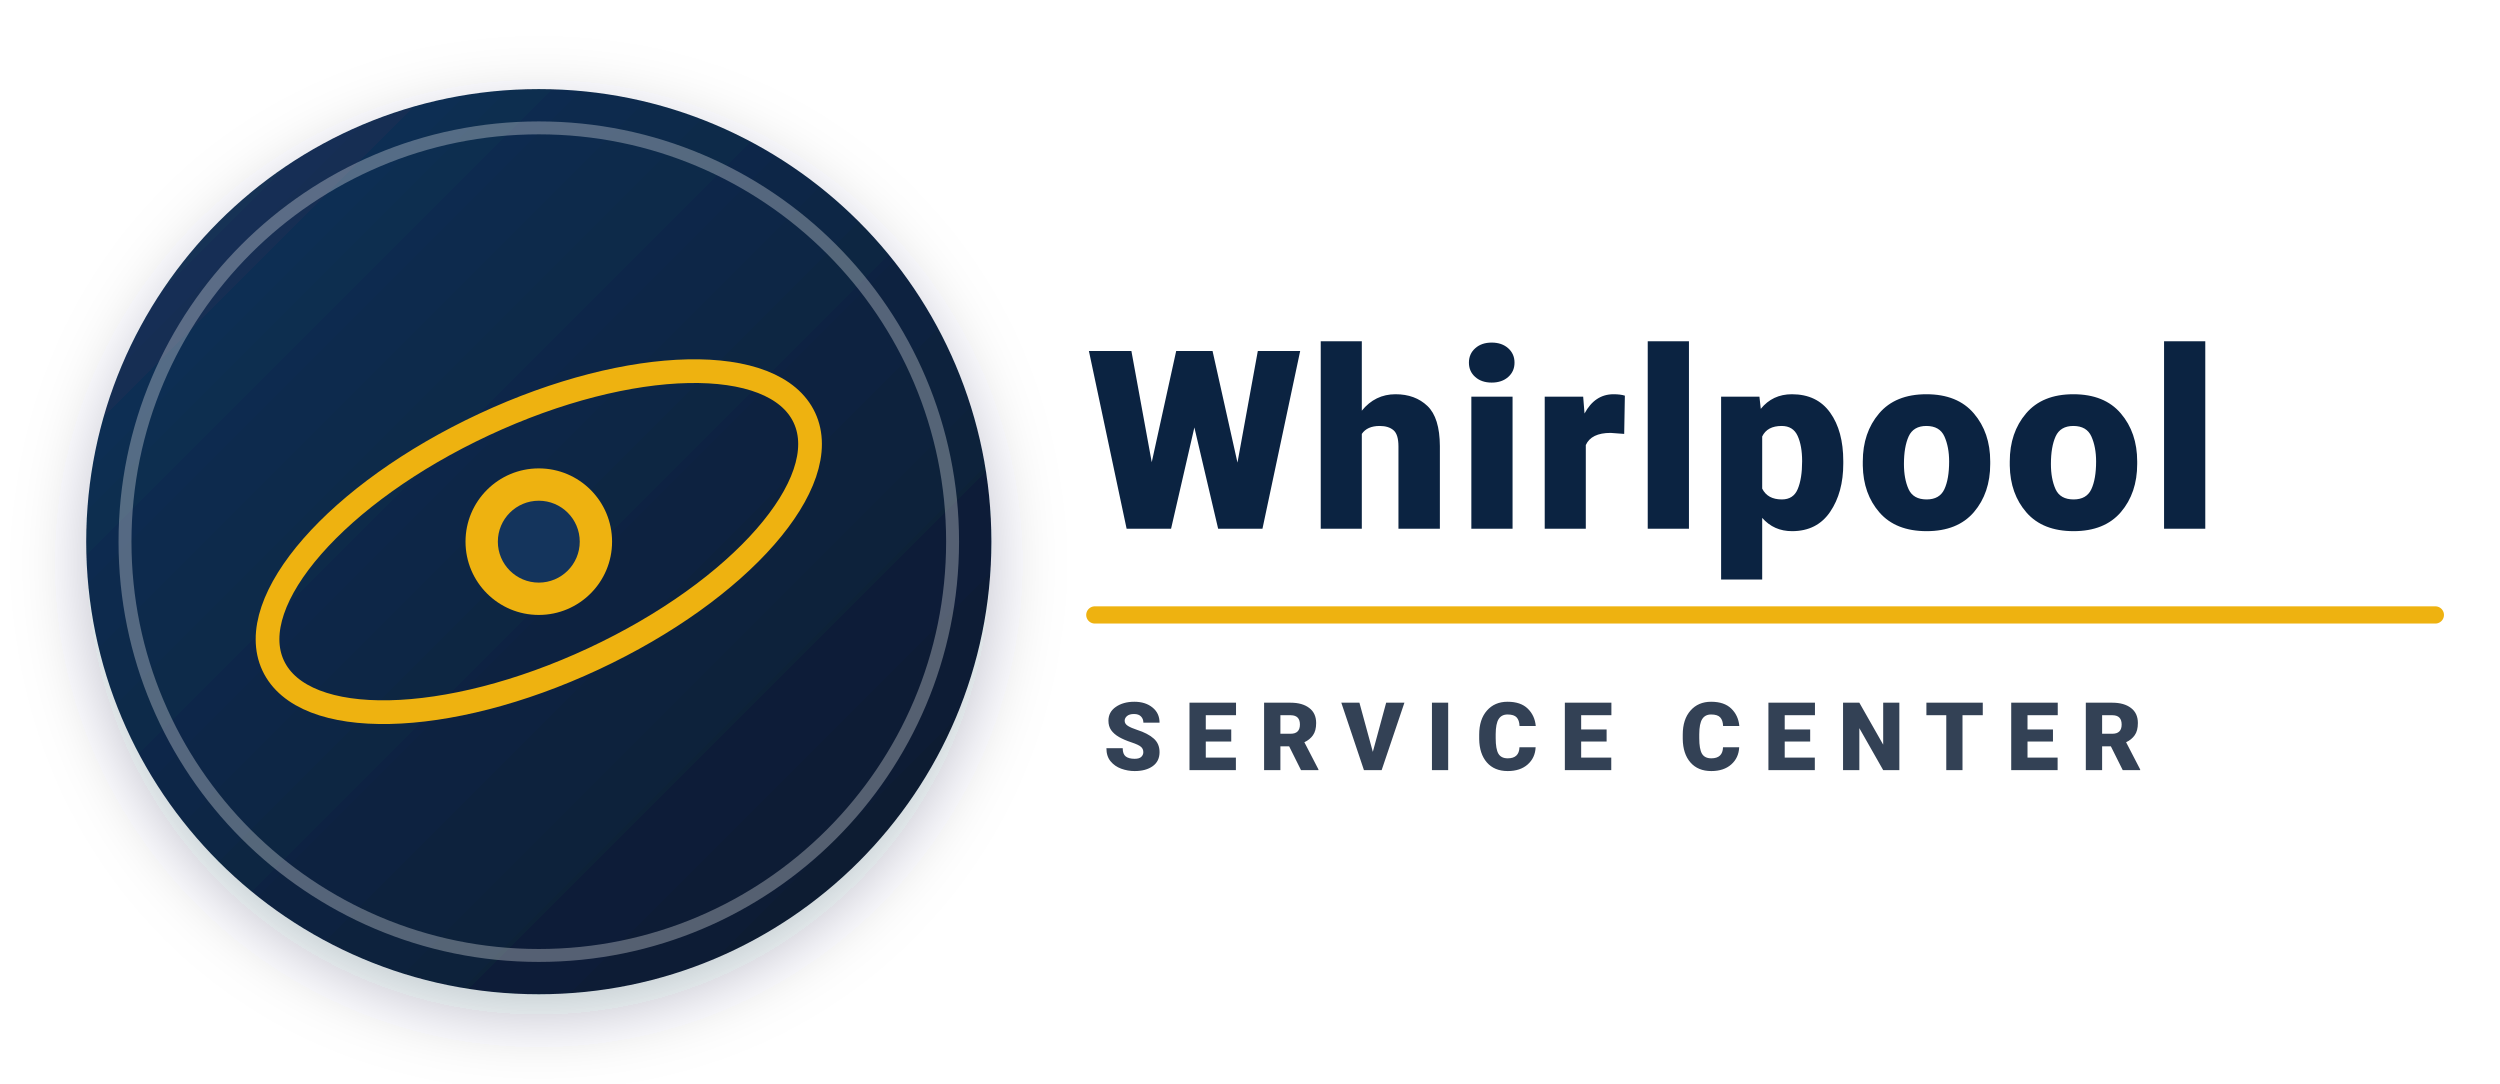
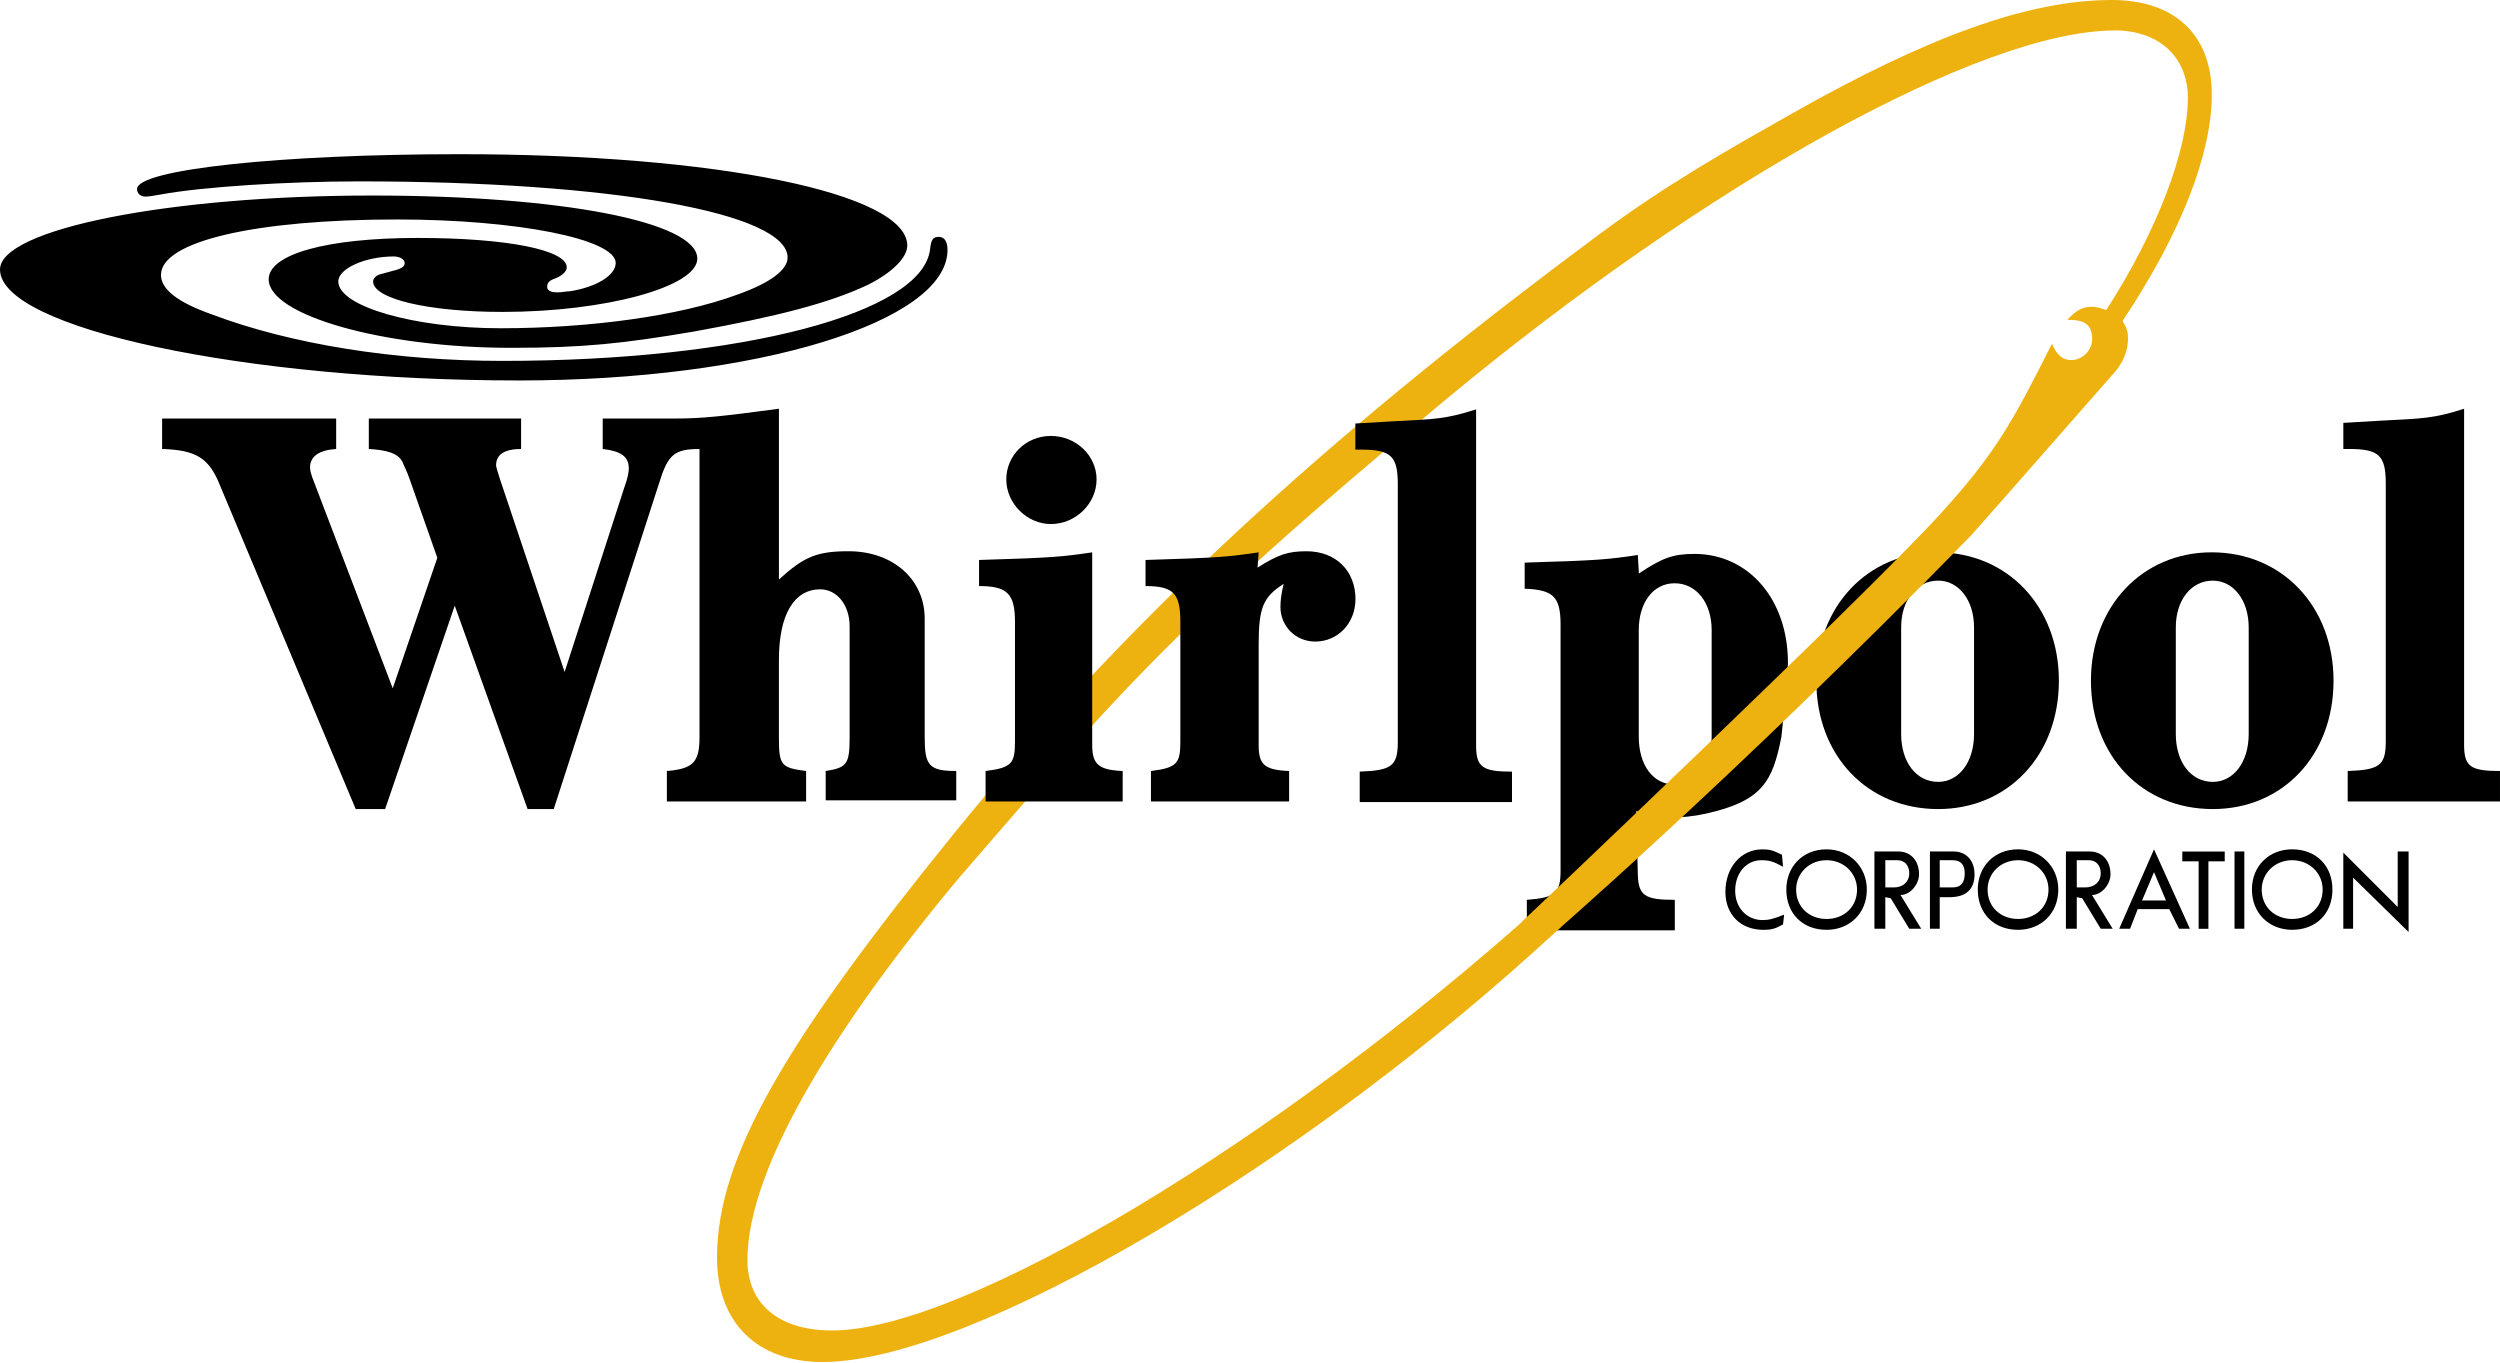
- <svg xmlns="http://www.w3.org/2000/svg" width="600" height="260" viewBox="0 15 580 240">
-   <defs>
-     <linearGradient id="whirlGrad" x1="0%" y1="0%" x2="100%" y2="100%">
-       <stop offset="0%" stop-color="#14345C" />
-       <stop offset="100%" stop-color="#07172B" />
-     </linearGradient>
-     <filter id="whirlShadow" x="-20%" y="-20%" width="140%" height="140%">
-       <feDropShadow dx="0" dy="5" stdDeviation="8" flood-color="#0B2341" flood-opacity="0.25" />
-     </filter>
-   </defs>
-   <circle cx="125" cy="135" r="105" fill="url(#whirlGrad)" filter="url(#whirlShadow)" />
-   <circle cx="125" cy="135" r="96" fill="none" stroke="rgba(255,255,255,0.3)" stroke-width="3" />
-   <ellipse cx="125" cy="135" rx="68" ry="30" fill="none" stroke="#EEB210" stroke-width="5.5" transform="rotate(-25 125 135)" />
-   <circle cx="125" cy="135" r="17" fill="#EEB210" />
-   <circle cx="125" cy="135" r="9.5" fill="#14345C" />
-   <text x="252" y="132" font-family="'Segoe UI', Roboto, Helvetica, Arial, sans-serif" font-weight="800" font-size="58" fill="#0B2341" letter-spacing="1.5">Whirlpool</text>
-   <line x1="254" y1="152" x2="565" y2="152" stroke="#EEB210" stroke-width="4" stroke-linecap="round" />
-   <text x="256" y="188" font-family="'Segoe UI', Roboto, Helvetica, Arial, sans-serif" font-weight="800" font-size="22" fill="#334155" letter-spacing="5">SERVICE CENTER</text>
+ <svg xmlns="http://www.w3.org/2000/svg" version="1.1" id="Layer_1" x="0px" y="0px" width="558" height="304" viewBox="0 0 558 304" enable-background="new 0 0 463.464 648" xml:space="preserve">
+   <path style="fill:#000000" id="path11" d="m 432.593,180.584 c -15.783,0 -27.193,-11.9 -27.193,-28.651 0,-16.512 11.41,-28.651 26.95,-28.651 15.783,0 27.193,12.139 27.193,28.651 0,16.75 -11.41,28.651 -26.95,28.651 m 8.013,-40.551 c 0,-6.069 -3.401,-10.438 -8.013,-10.438 -4.855,0 -8.256,4.369 -8.256,10.438 v 23.796 c 0,6.312 3.401,10.685 8.256,10.685 4.612,0 8.013,-4.373 8.013,-10.685 v -23.796 z m -42.994,24.392 c -1.944,9.957 -4.201,14.37 -16.905,17.192 -5.358,1.188 -11.308,1.188 -15.474,-0.596 0,0 0.199,7.995 0.327,13.998 0.106,4.855 1.458,5.826 8.256,5.826 v 6.803 h -33.024 v -6.803 c 6.312,-0.486 7.527,-1.458 7.527,-6.555 v -54.876 c 0,-6.312 -1.701,-7.77 -8.013,-8.013 v -5.826 c 16.755,-0.486 18.699,-0.729 25.254,-1.701 l 0.243,4.13 c 5.098,-3.401 7.527,-4.373 12.382,-4.373 12.143,0 20.881,10.2 20.881,24.282 0,1.458 -0.243,2.915 -0.243,4.616 l -1.21,11.896 z M 382.041,140.63 c 0,-6.069 -3.401,-10.443 -8.256,-10.443 -4.859,0 -8.013,4.373 -8.013,10.443 v 23.796 c 0,6.312 3.154,10.685 8.013,10.685 4.855,0 8.256,-4.373 8.256,-10.685 v -23.796 z" clip-path="none" />
+   <path style="fill:#000000" id="path13" d="m 524.005,178.888 v -6.798 c 7.041,-0.243 8.499,-1.215 8.499,-6.555 v -57.553 c 0,-6.312 -1.458,-7.77 -8.256,-7.77 h -1.215 v -5.826 l 8.256,-0.486 c 9.471,-0.486 11.896,-0.486 18.699,-2.668 v 75.028 c 0,4.855 1.453,5.826 8.009,5.826 v 6.798 h -33.991 z m -30.113,1.696 c -15.779,0 -27.193,-11.9 -27.193,-28.655 0,-16.508 11.414,-28.651 26.954,-28.651 15.783,0 27.193,12.143 27.193,28.651 0,16.759 -11.41,28.655 -26.954,28.655 m 8.017,-40.547 c 0,-6.069 -3.401,-10.438 -8.017,-10.438 -4.85,0 -8.252,4.369 -8.252,10.438 V 163.834 c 0,6.312 3.401,10.681 8.252,10.681 4.616,0 8.017,-4.369 8.017,-10.681 v -23.796 z" clip-path="none" />
+   <path style="fill:000000" id="path15" d="m 525.211,195.882 v 11.414 h -2.182 v -16.998 l 12.139,12.139 v -12.386 h 2.43 v 17.97 l -12.386,-12.139 z m -13.597,11.653 c -5.098,0 -8.985,-3.64 -8.985,-8.985 0,-5.341 3.887,-8.98 8.985,-8.98 5.341,0 8.985,3.64 8.985,8.98 0,5.345 -3.644,8.985 -8.985,8.985 m -12.868,-17.484 h 2.187 v 17.245 h -2.187 v -17.245 z m -5.826,2.191 v 15.059 h -2.187 v -15.059 h -3.644 v -2.187 h 9.471 v 2.187 h -3.64 z m -6.56,15.054 -2.182,-4.378 h -7.041 l -1.701,4.378 h -2.43 l 7.77,-17.727 8.013,17.727 h -2.43 z m -17.479,0 -4.13,-6.803 -1.215,-0.243 v 7.046 h -2.425 v -17.245 h 5.341 c 2.672,0 4.612,1.944 4.612,5.102 0,2.187 -1.939,4.612 -4.126,4.612 l 4.612,7.532 h -2.668 z m -18.451,0.239 c -5.345,0 -8.989,-3.64 -8.989,-8.985 0,-5.098 3.644,-8.98 8.989,-8.98 5.098,0 8.98,3.883 8.98,8.98 0,5.345 -3.883,8.985 -8.98,8.985 m -15.302,-7.284 h -2.182 v 7.046 h -2.187 v -17.245 h 5.341 c 2.672,0 4.616,1.944 4.616,5.102 0,3.397 -1.944,5.098 -5.588,5.098 m -8.985,7.046 -4.126,-6.803 -1.215,-0.243 v 7.046 h -2.43 v -17.245 h 5.345 c 2.672,0 4.612,1.944 4.612,5.102 0,2.187 -1.939,4.612 -4.13,4.612 l 4.616,7.532 h -2.672 z m -18.451,0.239 c -5.341,0 -8.985,-3.64 -8.985,-8.985 0,-5.098 3.644,-8.98 8.985,-8.98 5.098,0 8.985,3.883 8.985,8.98 0,5.345 -3.887,8.985 -8.985,8.985 m -9.714,-1.21 c -1.701,0.976 -2.668,1.215 -4.369,1.215 -5.102,0 -8.499,-3.397 -8.499,-8.495 0,-5.345 3.397,-9.471 8.256,-9.471 1.696,0 2.425,0.243 4.369,1.215 l 0.243,2.668 c -2.187,-1.215 -3.158,-1.458 -4.855,-1.458 -3.401,0 -5.831,2.915 -5.831,6.803 0,3.883 2.672,6.555 6.074,6.555 1.453,0 2.425,-0.243 4.855,-1.215 l -0.243,2.182 z m 113.636,-14.33 c -3.883,0 -6.798,2.915 -6.798,6.555 0,3.887 2.915,6.56 6.798,6.56 3.883,0 6.803,-2.672 6.803,-6.56 0,-3.635 -2.92,-6.555 -6.803,-6.555 m -30.837,2.672 -2.668,6.312 h 5.341 l -2.672,-6.312 z m -14.568,-2.672 h -2.672 v 6.074 h 1.944 c 1.944,0 3.401,-1.215 3.401,-3.158 0,-1.701 -0.972,-2.915 -2.672,-2.915 m -15.779,0 c -3.887,0 -6.803,2.915 -6.803,6.555 0,3.887 2.915,6.56 6.803,6.56 3.883,0 6.794,-2.672 6.794,-6.56 0,-3.635 -2.911,-6.555 -6.794,-6.555 m -14.573,0 h -2.911 v 6.074 h 2.911 c 1.944,0 2.672,-1.215 2.672,-3.158 0,-1.701 -0.729,-2.915 -2.672,-2.915 m -12.386,0 h -2.668 v 6.074 h 1.944 c 1.944,0 3.397,-1.215 3.397,-3.158 0,-1.701 -0.967,-2.915 -2.672,-2.915 m -15.779,0 c -3.887,0 -6.798,2.915 -6.798,6.555 0,3.887 2.911,6.56 6.798,6.56 3.887,0 6.798,-2.672 6.798,-6.56 0,-3.635 -2.911,-6.555 -6.798,-6.555" clip-path="none" />
+   <path style="fill:#eeb210" id="path17" d="m 183.584,304 c -14.568,0 -23.549,-8.742 -23.549,-23.31 0,-22.581 15.536,-48.564 52.928,-94.694 l 8.742,0.967 C 186.013,228 166.829,261.024 166.829,281.176 c 0,9.952 7.041,15.783 18.941,15.783 28.894,0 98.405,-41.28 157.893,-94.694 l 4.453,0.632 0.309,3.98 C 291.605,259.809 216.851,304 183.584,304" clip-path="none" />
+   <path style="fill:#eeb210" id="path19" d="m 473.762,71.627 c 0.972,1.701 1.215,2.43 1.215,3.887 0,2.668 -0.972,5.341 -3.158,7.766 l -22.82,25.983 c -5.588,6.317 -8.751,9.948 -9.471,10.685 -53.277,54.417 -95.427,90.758 -95.427,90.758 l -4.466,-4.908 c 0,0 75.912,-71.94 93.095,-90.71 12.466,-13.619 16.508,-20.881 25.254,-38.36 1.21,2.668 2.425,3.64 4.369,3.64 2.425,0 4.612,-2.187 4.612,-4.612 0,-3.158 -1.458,-4.373 -5.341,-4.373 h -0.243 c 2.182,-2.182 3.397,-2.911 5.583,-2.911 0.972,0 1.701,0.243 3.158,0.729 11.41,-17.727 18.208,-35.696 18.208,-47.349 0,-8.985 -6.312,-15.054 -16.265,-15.054 -29.87,0 -91.134,34.044 -149.575,82.555 -64.992,53.949 -75.704,69.127 -107.398,105.353 -2.346,2.686 -2.129,-8.715 -2.129,-8.715 C 254.928,134.211 301.694,93.307 356.73,52.46 372.345,40.873 386.392,33.037 399.706,25.492 430.543,8.013 452.881,-7.6e-6 471.337,-7.6e-6 c 14.078,0 22.334,7.77 22.334,21.124 0,13.111 -6.794,30.837 -19.909,50.503" clip-path="none" />
+   <path style="fill:000000" id="path21" d="m 293.562,143.196 c -4.373,0 -7.77,-3.401 -7.77,-7.77 0,-1.458 0.239,-3.158 0.724,-5.102 -4.612,2.915 -5.583,5.341 -5.583,13.597 v 22.338 c 0,4.373 1.215,5.588 6.798,5.831 v 6.798 h -30.837 v -6.798 c 5.831,-0.729 6.56,-1.701 6.56,-6.56 v -26.707 c 0,-6.312 -1.458,-8.013 -7.77,-8.013 v -5.826 c 16.508,-0.486 18.694,-0.729 25.249,-1.701 l -0.243,3.401 c 4.616,-2.915 6.803,-3.644 10.928,-3.644 6.555,0 10.924,4.373 10.924,10.685 -0.004,5.336 -3.887,9.471 -8.98,9.471 M 234.555,116.966 c -5.341,0 -9.952,-4.616 -9.952,-9.957 0,-5.341 4.369,-9.709 9.952,-9.709 5.588,0 10.2,4.369 10.2,9.709 0,5.341 -4.616,9.957 -10.2,9.957 m -14.573,61.922 v -6.798 c 5.831,-0.729 6.56,-1.701 6.56,-6.56 v -26.707 c 0,-6.312 -1.701,-8.013 -8.017,-8.013 v -5.826 c 16.516,-0.486 18.699,-0.729 25.254,-1.701 v 42.976 c 0,4.373 1.458,5.588 6.803,5.831 v 6.798 H 219.983 z M 115.822,84.919 C 54.633,84.919 -4e-6,73.261 -4e-6,60.151 c 0,-8.98 37.636,-16.508 83.037,-16.508 42.009,0 72.603,5.826 72.603,14.082 0,6.312 -20.642,11.896 -43.462,11.896 -16.512,0 -28.898,-2.911 -28.898,-6.798 0,-0.729 0.729,-1.458 1.944,-1.701 L 87.896,60.394 c 1.944,-0.486 2.425,-0.972 2.425,-1.696 0,-0.729 -0.967,-1.458 -2.425,-1.458 -6.312,0 -12.386,2.668 -12.386,5.583 0,5.583 16.998,10.443 36.178,10.443 19.67,0 39.827,-2.672 52.937,-7.527 7.527,-2.672 11.167,-5.588 11.167,-8.256 0,-9.957 -39.336,-16.998 -95.666,-16.998 -16.026,0 -34.968,1.215 -44.195,2.915 -1.21,0.243 -2.911,0.486 -3.397,0.486 -1.215,0 -1.944,-0.729 -1.944,-1.701 0,-4.373 32.052,-7.77 72.117,-7.77 57.306,0 99.796,8.742 99.796,20.395 0,2.672 -3.401,6.069 -8.742,8.742 -8.742,4.126 -20.152,7.041 -38.85,10.443 -15.783,2.668 -24.525,3.64 -40.794,3.64 -28.651,0 -54.148,-7.284 -54.148,-15.297 0,-5.583 12.872,-9.228 33.267,-9.228 19.909,0 33.267,2.672 33.267,6.56 0,0.724 -0.729,1.696 -2.43,2.425 -1.458,0.486 -1.944,0.972 -1.944,1.944 0,0.729 0.729,1.215 2.187,1.215 h 0.243 c 0.972,0 1.701,-0.243 2.668,-0.243 6.074,-0.972 10.2,-3.644 10.2,-6.312 0,-5.345 -22.095,-9.714 -48.803,-9.714 -31.566,0 -52.694,4.855 -52.694,12.382 0,3.158 3.644,6.074 11.171,8.742 17.97,6.798 41.275,10.443 65.076,10.443 53.419,0 93.965,-10.685 95.423,-25.011 0.243,-2.187 0.729,-2.672 1.939,-2.672 1.215,0 1.944,0.972 1.944,2.915 0,16.026 -42.49,29.137 -95.662,29.137 m 68.473,93.722 v -6.555 c 4.612,-0.729 5.341,-1.458 5.341,-7.289 v -25.006 c 0,-4.855 -2.911,-8.256 -6.555,-8.256 -5.826,0 -9.228,5.583 -9.228,15.783 v 17.241 c 0,6.312 0.486,6.798 6.074,7.527 v 6.798 h -31.08 v -6.798 c 5.826,-0.486 7.284,-1.944 7.284,-7.527 v -64.343 c -5.588,0 -7.041,1.215 -8.985,7.527 l -23.553,72.846 h -5.826 l -16.269,-45.406 -15.54,45.406 h -6.555 l -30.351,-72.365 c -2.43,-6.069 -5.345,-7.77 -12.868,-8.013 v -6.798 h 38.85 v 6.798 c -3.887,0.243 -5.831,1.701 -5.831,4.13 0,0.724 0.243,1.453 0.486,2.182 l 17.97,47.106 9.952,-29.137 -6.069,-17.241 c -0.729,-2.187 -1.453,-3.401 -1.696,-4.126 -0.972,-1.944 -3.401,-2.672 -7.527,-2.915 v -6.798 h 33.991 v 6.798 c -3.64,0 -5.583,1.215 -5.583,3.64 0,0.247 0.243,1.215 0.729,2.672 l 14.568,43.462 13.354,-41.275 c 0.729,-1.944 0.972,-3.401 0.972,-4.13 0,-2.668 -1.701,-3.883 -5.826,-4.369 v -6.798 h 16.269 c 5.826,0 10.438,-0.486 23.063,-2.187 v 38.121 c 5.588,-5.098 8.499,-6.312 15.54,-6.312 9.957,0 16.998,6.312 16.998,15.054 v 26.469 c 0,6.312 0.972,7.527 7.041,7.527 v 6.555 h -29.137 z" clip-path="none" />
+   <path style="fill:#000000" id="path23" d="m 303.488,179.021 v -6.798 c 7.041,-0.243 8.499,-1.215 8.499,-6.555 v -57.544 c 0,-6.312 -1.458,-7.77 -8.256,-7.77 h -1.215 v -5.826 l 8.256,-0.486 c 9.471,-0.486 11.896,-0.486 18.694,-2.672 v 75.033 c 0,4.855 1.458,5.826 8.013,5.826 v 6.798 h -33.991 z" clip-path="none" />
</svg>
